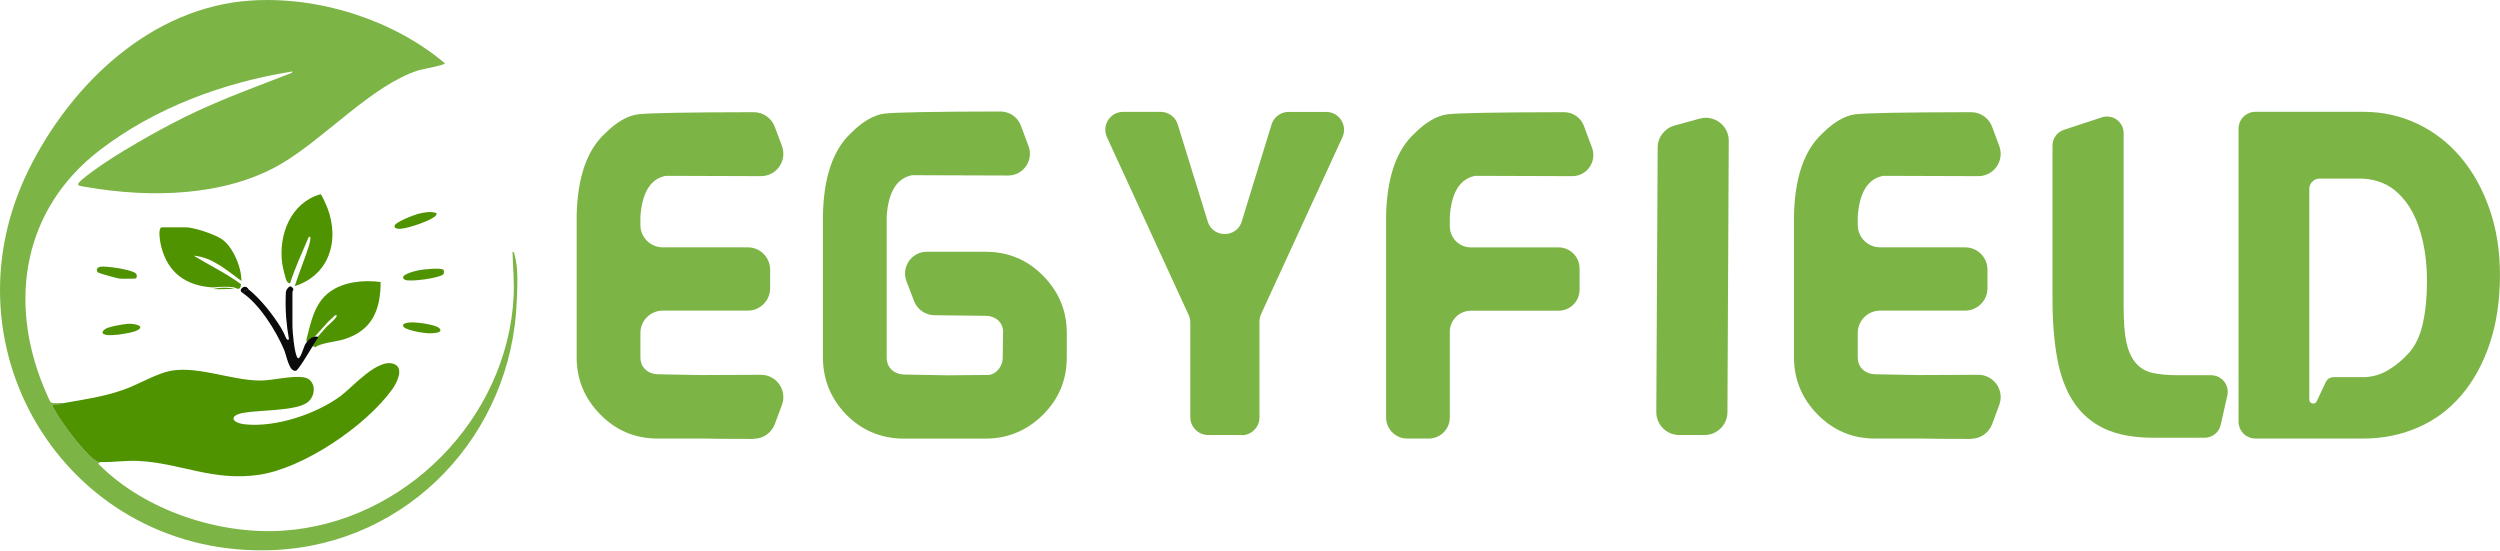
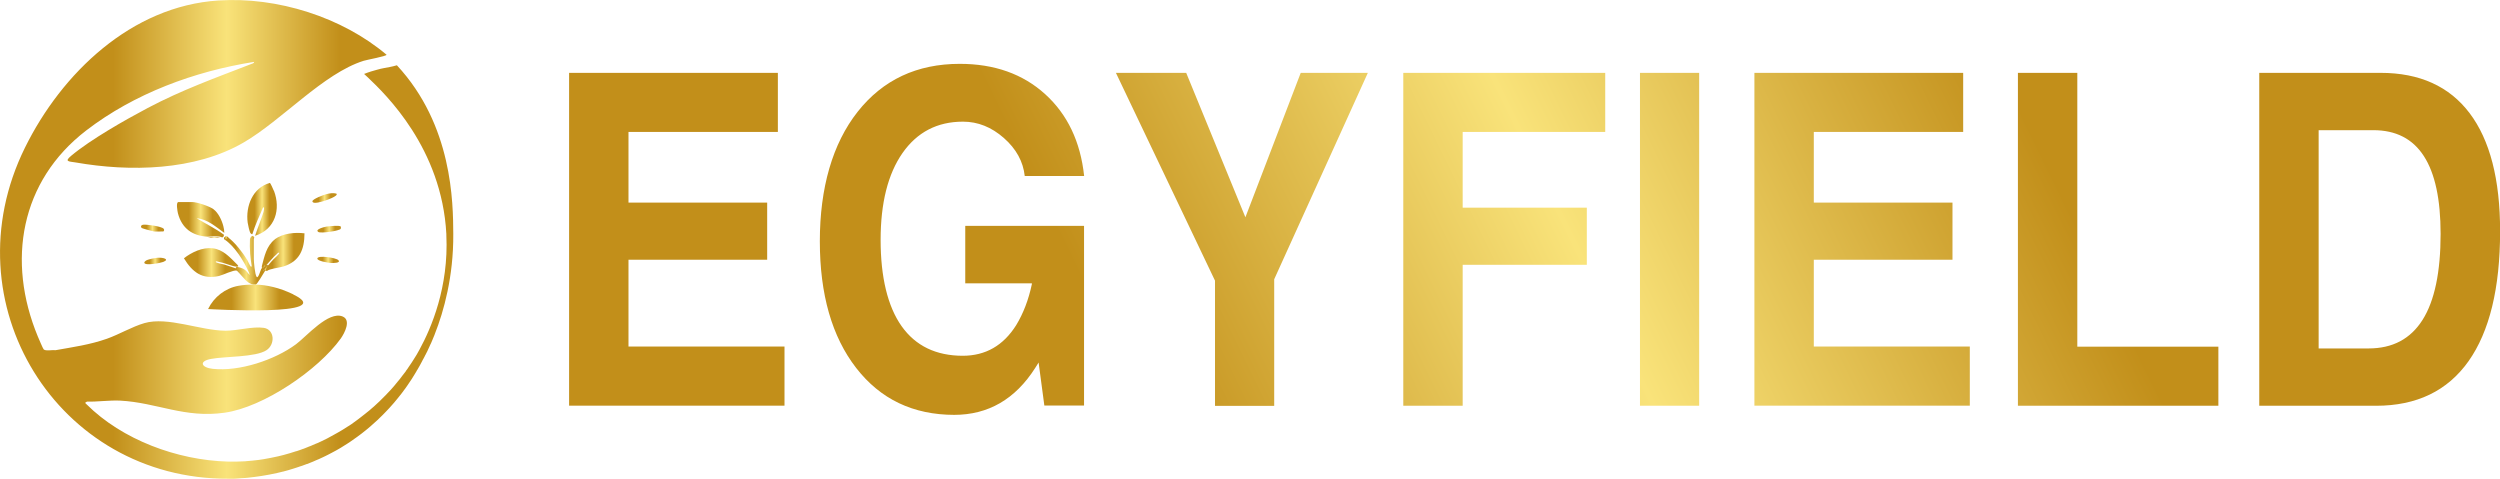
- <svg xmlns="http://www.w3.org/2000/svg" id="Layer_2" data-name="Layer 2" viewBox="0 0 474.46 104.45">
+ <svg xmlns="http://www.w3.org/2000/svg" xmlns:xlink="http://www.w3.org/1999/xlink" id="Layer_2" data-name="Layer 2" viewBox="0 0 252.55 48.35">
  <defs>
    <style>
      .cls-1 {
-         fill: #0b0b0b;
+         fill: url(#linear-gradient-15);
      }

      .cls-2 {
-         fill: #7cb445;
+         fill: url(#linear-gradient-13);
      }

      .cls-3 {
-         fill: #4f9300;
+         fill: url(#linear-gradient-2);
      }

      .cls-4 {
-         fill: #878787;
+         fill: url(#linear-gradient-10);
+       }
+ 
+       .cls-5 {
+         fill: url(#linear-gradient-12);
+       }
+ 
+       .cls-6 {
+         fill: url(#linear-gradient-4);
+       }
+ 
+       .cls-7 {
+         fill: url(#linear-gradient-3);
+       }
+ 
+       .cls-8 {
+         fill: url(#linear-gradient-5);
+       }
+ 
+       .cls-9 {
+         fill: url(#linear-gradient-8);
+       }
+ 
+       .cls-10 {
+         fill: url(#linear-gradient-14);
+       }
+ 
+       .cls-11 {
+         fill: url(#linear-gradient-17);
+       }
+ 
+       .cls-12 {
+         fill: url(#linear-gradient-7);
+       }
+ 
+       .cls-13 {
+         fill: url(#linear-gradient-9);
+       }
+ 
+       .cls-14 {
+         fill: url(#linear-gradient-11);
+       }
+ 
+       .cls-15 {
+         fill: url(#linear-gradient-19);
+       }
+ 
+       .cls-16 {
+         fill: url(#linear-gradient-6);
+       }
+ 
+       .cls-17 {
+         fill: url(#linear-gradient-16);
+       }
+ 
+       .cls-18 {
+         fill: url(#linear-gradient);
+       }
+ 
+       .cls-19 {
+         fill: url(#linear-gradient-18);
      }
    </style>
+     <linearGradient id="linear-gradient" x1="73.74" y1="61.52" x2="240.68" y2="-19.9" gradientUnits="userSpaceOnUse">
+       <stop offset=".25" stop-color="#c28f1a" />
+       <stop offset=".5" stop-color="#f9e37a" />
+       <stop offset=".75" stop-color="#c28f1a" />
+     </linearGradient>
+     <linearGradient id="linear-gradient-2" x1="39.8" y1="38.27" x2="41" y2="38.27" gradientUnits="userSpaceOnUse">
+       <stop offset=".25" stop-color="#c28f1a" />
+       <stop offset=".5" stop-color="#f9e37a" />
+       <stop offset=".75" stop-color="#c28f1a" />
+     </linearGradient>
+     <linearGradient id="linear-gradient-3" x1="0" y1="24.18" x2="45.81" y2="24.18" xlink:href="#linear-gradient-2" />
+     <linearGradient id="linear-gradient-4" x1="17.89" y1="22.19" x2="22.66" y2="22.19" xlink:href="#linear-gradient-2" />
+     <linearGradient id="linear-gradient-5" x1="26.44" y1="25.46" x2="30.76" y2="25.46" xlink:href="#linear-gradient-2" />
+     <linearGradient id="linear-gradient-6" x1="18.59" y1="26.51" x2="24.14" y2="26.51" xlink:href="#linear-gradient-2" />
+     <linearGradient id="linear-gradient-7" x1="24.99" y1="21.15" x2="27.96" y2="21.15" xlink:href="#linear-gradient-2" />
+     <linearGradient id="linear-gradient-8" x1="26.48" y1="26.92" x2="26.91" y2="26.92" xlink:href="#linear-gradient-2" />
+     <linearGradient id="linear-gradient-9" x1="26.57" y1="27.09" x2="27.12" y2="27.09" xlink:href="#linear-gradient-2" />
+     <linearGradient id="linear-gradient-10" x1="22.64" y1="24.03" x2="23.07" y2="24.03" xlink:href="#linear-gradient-2" />
+     <linearGradient id="linear-gradient-11" x1="31.56" y1="20" x2="34.02" y2="20" xlink:href="#linear-gradient-2" />
+     <linearGradient id="linear-gradient-12" x1="32.07" y1="23.16" x2="34.45" y2="23.16" xlink:href="#linear-gradient-2" />
+     <linearGradient id="linear-gradient-13" x1="14.24" y1="23.04" x2="16.57" y2="23.04" xlink:href="#linear-gradient-2" />
+     <linearGradient id="linear-gradient-14" x1="14.57" y1="26.35" x2="16.77" y2="26.35" xlink:href="#linear-gradient-2" />
+     <linearGradient id="linear-gradient-15" x1="32.06" y1="26.26" x2="34.24" y2="26.26" xlink:href="#linear-gradient-2" />
+     <linearGradient id="linear-gradient-16" x1="21" y1="23.96" x2="22.25" y2="23.96" xlink:href="#linear-gradient-2" />
+     <linearGradient id="linear-gradient-17" x1="22.62" y1="24.04" x2="23.07" y2="24.04" xlink:href="#linear-gradient-2" />
+     <linearGradient id="linear-gradient-18" x1="22.69" y1="26.3" x2="27.09" y2="26.3" xlink:href="#linear-gradient-2" />
+     <linearGradient id="linear-gradient-19" x1="21.01" y1="30.03" x2="30.62" y2="30.03" xlink:href="#linear-gradient-2" />
  </defs>
  <g id="Layer_1-2" data-name="Layer 1">
+     <path class="cls-18" d="M57.49,40.99V7.36h21.09v5.97h-15.09v7.14h14.01v5.77h-14.01v8.77h15.76v5.97h-21.76ZM96.42,41.91c-4.17,0-7.48-1.58-9.93-4.74-2.45-3.16-3.67-7.43-3.67-12.8s1.27-9.85,3.82-13.08c2.55-3.23,5.99-4.84,10.32-4.84,3.49,0,6.37,1.02,8.62,3.06,2.25,2.04,3.57,4.8,3.94,8.27h-6c-.16-1.46-.86-2.74-2.11-3.84-1.25-1.1-2.62-1.65-4.13-1.65-2.6,0-4.63,1.06-6.11,3.17-1.47,2.11-2.21,5.04-2.21,8.78s.71,6.72,2.12,8.71,3.48,2.99,6.19,2.99h-.02c2.31,0,4.11-1.03,5.41-3.1.72-1.19,1.25-2.57,1.58-4.14v-.08h-6.73v-5.8h12v18.15h-4.01l-.58-4.35-.35.56c-2.01,3.15-4.74,4.73-8.19,4.73h.02ZM122.73,28.33l-10-20.97h7.1l5.98,14.59,5.59-14.59h6.78l-9.46,20.85v12.79h-5.98v-12.66ZM141.76,40.99V7.36h20.4v5.97h-14.4v7.65h12.54v5.77h-12.54v14.24h-6ZM165.67,40.99V7.36h5.98v33.63h-5.98ZM177.23,40.99V7.36h21.09v5.97h-15.09v7.14h14.01v5.77h-14.01v8.77h15.76v5.97h-21.76ZM203.85,40.99V7.36h6v27.66h14.25v5.97h-20.25ZM228.23,40.99V7.36h12.26c3.94,0,6.94,1.36,8.99,4.07,2.05,2.71,3.08,6.69,3.08,11.92,0,5.76-1.07,10.14-3.19,13.14-2.13,3-5.24,4.5-9.34,4.5h-11.78ZM234.23,35.2h5.04c2.43,0,4.24-.96,5.46-2.89,1.21-1.92,1.82-4.82,1.82-8.68,0-3.49-.56-6.11-1.69-7.86-1.13-1.75-2.83-2.62-5.11-2.62h-5.52v22.04Z" />
    <g>
-       <path class="cls-2" d="M98.08,57.02c-.9,25.33-20.43,46.25-46.12,47.37C13.46,106.08-11.6,66.74,5.44,32.22,13.46,15.97,28.72,1.31,47.67.1c12.84-.82,26.97,3.64,36.77,11.92,0,.34-4.33,1.11-4.99,1.32-8.82,2.77-17.83,12.95-26.18,17.81-10.64,6.19-24.86,6.42-36.72,4.37-1.54-.27-2.48-.19-.93-1.48,4.22-3.54,11.72-7.78,16.68-10.41,7.56-4.02,14.68-6.53,22.57-9.61.26-.1.6-.12.66-.46-13.05,2.06-26.13,6.89-36.65,14.98C4.5,39.59,1.49,56.99,8.31,73.48c.18.43,1.1,2.64,1.27,2.81.42.43,1.91.1,2.55.2-.04,0-.22.17-.49.21-1.65.31-2.27-.57-.9,1.69,1.3,2.15,3.45,5.01,5.15,6.86.78.85,2.05,2.41,3.16,2.44-.44.32-.57.16-.1.62,8.65,8.57,22.54,13.17,34.63,12.41,23.19-1.45,42.75-21.3,43.9-44.49.14-2.82-.15-5.65-.21-8.46.39.07.34.42.42.7.72,2.62.48,5.89.39,8.55Z" />
-       <path class="cls-4" d="M19.06,87.68c-1.11-.03-2.38-1.59-3.16-2.44-1.7-1.85-3.85-4.71-5.15-6.86-1.36-2.26-.74-1.38.9-1.69.27-.05.45-.21.49-.21.09.55-.44.8-1.6.74-.04.84,6.27,9.22,8.25,10l.28.46Z" />
-       <path class="cls-3" d="M74.42,73.91c-4.97,6.92-16.86,15-25.34,16.21-8.69,1.25-14.77-2.22-22.79-2.64-2.4-.13-4.98.29-7.24.21-1.11-.03-2.38-1.59-3.16-2.44-1.7-1.85-3.85-4.71-5.15-6.86-1.36-2.26-.74-1.38.9-1.69.27-.05.45-.21.49-.21,3.87-.69,7.5-1.18,11.25-2.5,2.74-.96,5.45-2.63,8.19-3.42,5.12-1.48,12.16,1.63,17.73,1.65,2.56.01,5.95-.98,8.34-.61,2.37.36,2.49,3.55.59,4.84-2.33,1.58-9.12,1.34-12.13,1.92-2.77.53-2.07,1.9.38,2.16,5.81.63,13.53-1.94,18.19-5.39,2.33-1.73,7.05-7.29,10.15-6.04,1.95.79.44,3.65-.39,4.8Z" />
-       <path class="cls-3" d="M36.77,48.53c3,1.83,6.15,3.33,8.96,5.4.02.22-.03.44-.15.67-.12.21-.39.28-.6.17-.02,0-.04-.02-.06-.03-.26-.13-.54-.22-.82-.25-1.21-.14-2.45-.05-3.67.06-5.07-.29-8.56-2.71-9.84-7.78-.15-.6-.76-3.63.17-3.63h4.48c1.61,0,5.69,1.37,7.01,2.35,1.62,1.21,2.78,3.67,3.27,5.59.17.67.29,1.55.31,2.24-2.72-1.97-5.56-4.53-9.06-4.79Z" />
-       <path class="cls-3" d="M72.24,53.5c-.02,5.36-1.59,9.19-6.93,10.89-1.39.44-4.63.72-5.49,1.54-.02-.04-.05-.07-.08-.09-.14-.13-.33-.13-.54-.08-.06.01-.13.03-.19.05-.09.03-.17.06-.25.08-.06.02-.11.04-.17.05,1.09-1.3,2.2-2.63,3.35-3.88.17-.18,2.26-1.93,1.94-2.23-.38-.09-.48.21-.71.41-1.41,1.18-2.58,2.87-3.87,4.07-.33.31-1.35,1.16-1.12,0,.85-3.22,1.48-6.71,4.3-8.84,2.65-2.01,6.55-2.38,9.76-1.95Z" />
-       <path class="cls-3" d="M58.54,45.08c-1.22,2.88-2.54,5.72-3.49,8.7-.31-.06-.45-.16-.62-.42-.27-.4-.8-2.81-.88-3.41-.72-5.43,1.66-11.52,7.29-13.09.23.08,1.13,2.15,1.29,2.57,2.36,6.16.42,12.75-6.19,14.88.83-2.65,1.95-5.23,2.76-7.88.33-1.33.28-1.78-.17-1.36Z" />
-       <path class="cls-1" d="M60.4,64.07c-.46.44-3.61,6.12-4.22,6.28-1.3.36-1.83-2.98-2.26-3.97-1.54-3.6-4.69-8.69-7.98-10.86,0-.01-.02-.02-.02-.03,0,.01.02.02.02.02l1.22-.61c2.27,1.81,4.69,4.87,6.19,7.35.28.45.49.93.72,1.4,0,0,0,.01,0,.02.12.26.4,1.13.77.71-.22-1.22-.41-2.58-.53-4.06-.13-1.76-.13-3.38-.06-4.81.02-.4.28-.85.69-1.11.3-.18.76.32.73.55-.01.08-.06.11-.11.26-.06.16-.07.3-.06.41v6.31c0,.84.35,5.21.97,5.98.48.59,1.23-2.24,1.47-2.6,0,0,.01-.02.02-.02,0,0,0,0-.01,0,.34-.51.75-.92,1.22-1.22,0,0-.01.02-.02.02,0-.01.02-.02.03-.02.05-.01.1-.03.15-.05.08-.02.16-.05.25-.08.06-.02.13-.04.19-.05.2-.05.4-.05.54.08.03.03.05.06.07.1Z" />
-       <path class="cls-1" d="M47.16,54.9l-1.22.61s-.02-.01-.02-.02c-.31-.4-.11-.73.26-.96h0s.09-.05.14-.08c0,0,.01-.01.02-.01.13-.04.28-.03.46.1.02.01.04.02.06.04.09.07.19.18.3.31Z" />
-       <path class="cls-3" d="M82.81,40.44c.56.79-3.44,2.15-3.92,2.29-.76.23-3.8,1.28-4.02.25-.17-.77,3.83-2.23,4.52-2.4,1.11-.27,2.32-.53,3.42-.14Z" />
-       <path class="cls-3" d="M84.2,51.25c.09.14.07.59-.02.75-.41.73-6.53,1.6-7.36,1.08-1.4-.87,2.11-1.69,2.67-1.8.76-.14,4.37-.56,4.7-.03Z" />
-       <path class="cls-3" d="M22.62,52.86c-.37-.04-3.81-.99-3.97-1.12-.54-.45-.23-1.05.5-1.13,1.1-.13,5.98.55,6.65,1.31.3.35.15.94-.12.94-.95,0-2.16.11-3.06,0Z" />
-       <path class="cls-3" d="M24.1,61.47c1.42-.14,3.9.44,1.59,1.38-.85.35-5.98,1.34-6.23.29-.03-.26.22-.46.4-.62.59-.51,3.34-.97,4.24-1.05Z" />
-       <path class="cls-3" d="M83.36,62.28c1.03,1.03-1.72.99-2.28.96-.66-.03-4.79-.62-4.58-1.52.26-1.14,6.11-.21,6.87.56Z" />
-       <path class="cls-3" d="M44.51,54.86c-1.35-.06-2.73.08-4.07,0,1.09-.31,3.04-.38,4.07,0Z" />
-       <path class="cls-1" d="M47.16,54.89h0s-1.22.61-1.22.61c0,0-.02-.01-.02-.02-.43-.32-.19-.67.16-.91.03-.02.06-.04.09-.05h0c.19-.09.43-.09.61.02.02.01.04.02.06.04.02,0,.03.02.05.03.08.07.17.16.26.28Z" />
-     </g>
-     <g>
-       <path class="cls-2" d="M143.05,83.3c-5.38,0-8.46-.03-9.23-.07-.08,0-.16,0-.24,0h-8.78c-4.25,0-7.88-1.52-10.87-4.56-2.99-3.04-4.49-6.66-4.49-10.87v-26.85c.15-7.22,1.93-12.41,5.34-15.58,2.18-2.18,4.26-3.4,6.27-3.67,1.86-.25,9.2-.39,22-.41,1.78,0,3.37,1.1,3.99,2.77l1.36,3.65c1.03,2.78-1.03,5.73-3.99,5.72l-18.05-.06c-2.82.54-4.42,3.01-4.8,7.43-.01.14-.02.28-.02.42v1.48c0,2.34,1.9,4.24,4.24,4.24h16.14c2.34,0,4.24,1.9,4.24,4.24v3.53c0,2.34-1.9,4.24-4.24,4.24h-16.14c-2.34,0-4.24,1.9-4.24,4.24v4.58c0,.99.32,1.78.96,2.37.64.59,1.48.89,2.52.89l8.01.15,11.37-.05c2.97-.01,5.03,2.94,4,5.72l-1.36,3.65c-.62,1.66-2.22,2.77-3.99,2.77Z" />
-       <path class="cls-2" d="M374.08,83.3c-5.38,0-8.46-.03-9.23-.07-.08,0-.16,0-.24,0h-8.78c-4.25,0-7.88-1.52-10.87-4.56-2.99-3.04-4.49-6.66-4.49-10.87v-26.85c.15-7.22,1.93-12.41,5.34-15.58,2.18-2.18,4.26-3.4,6.27-3.67,1.86-.25,9.2-.39,22-.41,1.78,0,3.37,1.1,3.99,2.77l1.36,3.65c1.03,2.78-1.03,5.73-3.99,5.72l-18.05-.06c-2.82.54-4.42,3.01-4.8,7.43-.01.14-.02.28-.02.42v1.48c0,2.34,1.9,4.24,4.24,4.24h16.14c2.34,0,4.24,1.9,4.24,4.24v3.53c0,2.34-1.9,4.24-4.24,4.24h-16.14c-2.34,0-4.24,1.9-4.24,4.24v4.58c0,.99.32,1.78.96,2.37.64.59,1.48.89,2.52.89l8.01.15,11.37-.05c2.97-.01,5.03,2.94,4,5.72l-1.36,3.65c-.62,1.66-2.22,2.77-3.99,2.77Z" />
-       <path class="cls-2" d="M190.37,62.61c-.1-.69-.4-1.29-.89-1.78-.69-.59-1.51-.89-2.45-.89l-9.73-.12c-1.69-.02-3.2-1.07-3.81-2.65l-1.45-3.79c-1.03-2.7.96-5.6,3.86-5.6h11.13c4.3,0,7.95,1.52,10.94,4.56,2.99,3.04,4.49,6.66,4.49,10.87v4.6c0,4.3-1.52,7.95-4.56,10.94-3.04,2.99-6.66,4.49-10.87,4.49h-15.87c-4.11-.1-7.62-1.61-10.53-4.52-2.97-3.07-4.45-6.7-4.45-10.9v-27c.15-7.22,1.93-12.41,5.34-15.58,2.18-2.18,4.26-3.4,6.27-3.67,1.87-.25,9.23-.39,22.08-.41,1.73,0,3.28,1.07,3.88,2.69l1.45,3.89c1.01,2.7-1,5.58-3.88,5.57l-18.22-.06c-2.83.54-4.43,3.04-4.8,7.51-.01.13-.02.27-.02.41v26.65c0,.99.32,1.78.96,2.37.64.59,1.48.89,2.52.89l8.01.15,7.94-.07c.64-.1,1.19-.4,1.63-.89.64-.69.96-1.51.96-2.45l.07-5.19Z" />
-       <path class="cls-2" d="M235.64,82.56h-6.35c-1.87,0-3.39-1.52-3.39-3.39v-17.97c0-.49-.11-.97-.31-1.41l-15.51-33.76c-1.03-2.25.61-4.8,3.08-4.8h7.12c1.42,0,2.68.88,3.18,2.21l5.8,18.77c1.09,2.93,5.22,2.95,6.34.03l5.79-18.83c.5-1.31,1.76-2.17,3.16-2.17h7.14c2.47,0,4.11,2.56,3.08,4.81l-15.43,33.54c-.2.44-.31.93-.31,1.42v18.2c0,1.87-1.52,3.39-3.39,3.39Z" />
-       <path class="cls-2" d="M267.06,83.23c-2.21,0-4-1.79-4-4v-38.28c.15-7.22,1.93-12.41,5.34-15.58,2.18-2.18,4.26-3.4,6.27-3.67,1.87-.25,9.26-.39,22.17-.41,1.67,0,3.18,1.04,3.76,2.6l1.54,4.15c.97,2.62-.97,5.4-3.76,5.39l-18.41-.06c-2.83.54-4.43,3.02-4.8,7.44-.01.13-.02.27-.02.4v1.74c0,2.21,1.79,4,4,4h16.63c2.21,0,4,1.79,4,4v4.02c0,2.21-1.79,4-4,4h-16.63c-2.21,0-4,1.79-4,4v16.26c0,2.21-1.79,4-4,4h-4.1Z" />
-       <path class="cls-2" d="M328.09,26.73l-.25,51.5c-.01,2.39-1.96,4.33-4.35,4.33h-4.8c-2.41,0-4.36-1.96-4.35-4.37l.26-50.19c0-1.95,1.32-3.66,3.2-4.17l4.79-1.32c2.78-.76,5.52,1.34,5.5,4.22Z" />
-       <path class="cls-2" d="M421.46,80.62c-.32,1.44-1.6,2.46-3.08,2.46h-9.64c-3.76,0-6.86-.57-9.31-1.71-2.45-1.14-4.41-2.83-5.9-5.08-1.48-2.25-2.52-5.02-3.11-8.31-.59-3.29-.89-7.03-.89-11.24v-29.1c0-1.36.87-2.57,2.17-3l7.19-2.37c2.04-.67,4.14.85,4.14,3v32.73c0,3.02.17,5.33.52,6.94.35,1.61.93,2.91,1.74,3.89.82.99,1.88,1.63,3.19,1.93,1.31.3,2.93.45,4.86.45h6.29c2.02,0,3.52,1.87,3.08,3.85l-1.25,5.56Z" />
-       <path class="cls-2" d="M424.84,24.43c0-1.77,1.44-3.21,3.21-3.21h20.45c3.71,0,7.16.77,10.35,2.3,3.19,1.53,5.93,3.67,8.23,6.42,2.3,2.74,4.1,6.01,5.41,9.79,1.31,3.78,1.96,7.92,1.96,12.42,0,4.9-.66,9.27-1.96,13.13-1.31,3.86-3.12,7.12-5.41,9.79-2.3,2.67-5.04,4.7-8.23,6.08-3.19,1.38-6.64,2.08-10.35,2.08h-20.45c-1.77,0-3.21-1.44-3.21-3.21V24.43ZM438.27,35.88v39.98c0,.79,1.07,1.02,1.4.31l1.72-3.65c.27-.57.85-.94,1.48-.94h5.56c1.73,0,3.35-.46,4.86-1.37,1.51-.91,2.84-2.04,4.01-3.38,1.16-1.33,2-3.15,2.52-5.45.52-2.3.78-4.96.78-7.97s-.3-5.6-.89-8.05c-.59-2.45-1.42-4.5-2.49-6.16-.81-1.25-1.74-2.3-2.8-3.15-1.85-1.47-4.2-2.16-6.57-2.16h-7.61c-1.09,0-1.98.88-1.98,1.98Z" />
+       <path class="cls-3" d="M39.8,39.02c.41-.46.81-.97,1.2-1.51-.39.51-.79,1.02-1.2,1.51Z" />
+       <path class="cls-7" d="M40.11,6.59c-.28.08-.52.14-.74.18-.46.1-.72.11-1.3.28-.33.09-.77.21-1.29.42.13.11.26.24.39.36,1.77,1.69,7.46,7.13,7.92,15.81,0,.02,0,.02,0,.04v.07c.25,5.25-1.52,9.39-2.72,11.58-.18.33-.37.67-.58.98-.08.13-.15.24-.21.33-.1.15-.2.3-.3.44-.08.13-.16.25-.26.37,0,.02-.02.03-.03.06-.39.54-.8,1.04-1.2,1.51-.21.25-.44.5-.66.72-.09.11-.19.2-.28.29-.17.18-.34.35-.51.51-.09.09-.17.16-.26.24-.1.1-.2.2-.3.28-.07.06-.13.11-.19.16-.19.17-.37.33-.55.46-.04.02-.07.06-.11.09-.16.13-.31.25-.46.36-.09.07-.18.14-.26.2-.07.05-.14.1-.2.15-.2.15-.37.28-.51.37s-.29.2-.44.28c-.31.2-.6.39-.9.55-.15.09-.29.17-.43.24-.47.27-.91.5-1.31.68-.15.07-.3.14-.44.2,0,0,0,0-.02,0-.15.07-.31.13-.44.19-.02.02-.05.02-.07.03-.08.03-.15.07-.23.09-.14.06-.26.11-.37.15-.06.02-.11.04-.15.06-.03.02-.07.02-.1.03-.22.09-.44.16-.65.23,0,0-.02,0-.03,0-.21.07-.42.14-.63.2-.43.13-.82.23-1.16.31-.14.03-.27.06-.38.08-.11.02-.22.05-.33.07-.1.02-.18.04-.26.05-.18.03-.37.07-.55.1-.15.02-.32.04-.47.07-.21.02-.42.05-.62.07-.11.02-.22.03-.33.03-.09,0-.17.02-.25.02-.05,0-.11.02-.16.02h-.04c-.63.04-1.2.04-1.71.03-5.14-.14-10.69-2.21-14.28-5.78-.22-.21-.16-.14.04-.28,1.05.03,2.25-.15,3.35-.1,3.71.2,6.53,1.8,10.56,1.22,3.92-.56,9.43-4.3,11.73-7.5.38-.54,1.07-1.86.18-2.22-1.43-.58-3.62,1.99-4.7,2.8-2.16,1.6-5.73,2.78-8.42,2.49-1.13-.12-1.46-.76-.18-1,1.4-.27,4.54-.16,5.62-.89.88-.59.82-2.08-.28-2.25-1.11-.17-2.68.29-3.86.29-2.58-.02-5.84-1.45-8.2-.77-1.27.37-2.52,1.13-3.79,1.58-1.74.61-3.42.84-5.21,1.16-.3-.05-.99.11-1.18-.09-.08-.08-.5-1.1-.59-1.3-3.16-7.63-1.77-15.69,4.89-20.81,4.87-3.74,10.92-5.97,16.96-6.93-.02.16-.18.17-.3.22-3.65,1.42-6.94,2.59-10.45,4.44-2.3,1.22-5.76,3.18-7.72,4.82-.72.6-.28.57.43.68,5.49.96,12.07.85,16.99-2.02,3.87-2.25,8.04-6.97,12.12-8.25.31-.1,2.31-.46,2.31-.61C34.55,1.73,28.01-.34,22.07.05,13.29.61,6.23,7.39,2.52,14.92c-7.74,15.68,3.28,33.51,20.54,33.44h.23c.07,0,.14,0,.22,0,.14,0,.29,0,.46-.02.16-.02.33-.02.5-.04.18,0,.37-.02.56-.04.86-.09,1.87-.23,2.97-.48.2-.04.38-.09.58-.14.02,0,.06,0,.08-.02.03,0,.06-.02.08-.02.12-.03.25-.07.37-.1.2-.06.39-.11.59-.18.15-.04.29-.09.43-.14.06-.02.11-.03.17-.06.14-.04.27-.08.41-.14.1-.03.2-.07.3-.11,0,0,.02,0,.03,0,.11-.05.23-.09.34-.14.08-.03.16-.07.25-.1.1-.05.2-.09.29-.13.2-.07.37-.16.57-.25.23-.11.46-.21.68-.33.14-.07.27-.14.4-.21.29-.15.58-.31.86-.48.22-.13.45-.27.67-.42.18-.11.36-.24.53-.36.31-.21.61-.43.91-.66.29-.23.59-.46.86-.7.27-.23.52-.46.77-.69.04-.03.08-.07.11-.11.26-.24.5-.49.73-.73.11-.11.23-.23.33-.35.16-.18.32-.36.47-.53.11-.13.22-.27.33-.4.05-.07.11-.14.17-.21.02-.02.04-.06.07-.09.03-.04.07-.08.1-.12.05-.07.11-.14.16-.21.09-.11.17-.23.25-.34.07-.08.12-.17.18-.25.02-.02.04-.05.05-.07.11-.17.23-.33.33-.49.11-.15.2-.3.29-.45.11-.19.24-.37.34-.56.02-.06.06-.11.09-.15.09-.15.16-.28.24-.42,0,0,0,0,0,0,.05-.09.09-.18.14-.26.03-.05.06-.1.08-.15.03-.05.06-.1.07-.14.05-.07.1-.19.17-.31.02-.06.06-.11.09-.18,0,0,0-.02.02-.03.04-.07.08-.15.12-.24.02-.04.04-.08.07-.13,0,0,0-.03.02-.05.03-.07.07-.15.11-.24h0c.02-.06.05-.11.07-.15h0c.05-.11.09-.21.14-.31,0,0,.02-.02.02-.03h0c.05-.11.1-.23.14-.33,0-.02.02-.03.02-.05.03-.07.07-.15.1-.24.03-.08.07-.16.1-.24.02-.04.03-.07.04-.11.9-2.28,1.89-5.8,1.86-10.1-.02-3.16-.06-10.97-5.7-17.04Z" />
+       <path class="cls-6" d="M22.66,23.53c0-.21-.04-.49-.1-.69-.15-.59-.5-1.34-1-1.71-.41-.3-1.66-.72-2.15-.72h-1.38c-.28,0-.1.93-.06,1.12.4,1.55,1.47,2.3,3.02,2.38.37-.03.76-.07,1.12-.02.09,0,.18.03.25.07,0,0,.02,0,.02,0,.07.03.15.02.19-.05.04-.07.06-.14.05-.2-.86-.63-1.83-1.1-2.75-1.66,1.07.08,1.95.87,2.78,1.47Z" />
+       <path class="cls-8" d="M27.77,24.18c-.86.66-1.06,1.73-1.32,2.71-.02.11,0,.16.03.17.07.03.24-.11.31-.17.04-.04.08-.07.12-.11.35-.36.68-.81,1.07-1.13.07-.07.11-.15.22-.12.1.09-.55.62-.59.68-.18.19-.35.38-.51.58-.17.2-.35.41-.52.61.02,0,.03,0,.06-.02.02,0,.05-.02.07-.02.02,0,.04,0,.06-.02h.03c.06,0,.1,0,.13.02,0,0,.02.02.02.03.27-.25,1.26-.34,1.68-.47,1.64-.52,2.12-1.7,2.13-3.35-.98-.12-2.18,0-3,.6Z" />
+       <path class="cls-16" d="M23.79,27.1c-.14-.04-.27-.09-.41-.14-.24-.08-.49-.16-.73-.24-.07-.02-.9-.16-.86-.28.08-.08.16-.02.25,0,.5.08,1.01.3,1.49.43.06.02.11.02.17.04.09.02.3.06.36,0,.02-.03,0-.08-.07-.16-.73-.72-1.44-1.55-2.52-1.67-1.02-.11-2.11.4-2.89,1.01.85,1.41,1.86,2.17,3.54,1.79.42-.1,1.42-.61,1.79-.55h.02s0-.02,0-.03t0-.02h0s.04,0,.06-.02c.03,0,.06,0,.08-.02.02,0,.03,0,.05-.02-.11-.04-.24-.07-.35-.12Z" />
+       <path class="cls-12" d="M27.66,19.27c-.05-.13-.33-.77-.4-.79-1.73.48-2.46,2.34-2.24,4.01.02.19.19.92.27,1.05.06.07.1.11.2.12.28-.91.69-1.78,1.07-2.67.14-.13.15,0,.06.42-.25.81-.59,1.6-.85,2.41,2.03-.65,2.62-2.67,1.9-4.56Z" />
+       <path class="cls-9" d="M26.88,26.78s-.05.02-.07.02c-.02,0-.03,0-.05,0h0c-.11.08-.19.15-.27.24.07.03.24-.11.31-.17.04-.04.08-.07.12-.11,0,0-.02,0-.03,0Z" />
+       <path class="cls-13" d="M27.11,26.79s-.02,0-.02,0c-.17.2-.35.41-.52.61.02,0,.03,0,.06-.02.02,0,.05-.02.07-.02.02,0,.04,0,.06-.02h.03c.16-.26.29-.47.33-.51,0-.02,0-.02-.02-.03Z" />
+       <path class="cls-4" d="M23.02,23.95s-.02-.02-.03-.02t-.02,0s-.02-.02-.02-.02c-.06-.04-.11-.04-.15-.03-.02,0-.03.02-.04.02h0s-.02,0-.02.02-.02.02-.02.02c-.07.07-.11.15-.02.25t0,0l.37-.19s-.03-.03-.05-.06Z" />
+       <path class="cls-14" d="M34,19.57c-.34-.11-.72-.04-1.05.05-.21.05-1.44.5-1.39.73.07.32,1,0,1.24-.07.15-.05,1.38-.46,1.2-.71Z" />
+       <path class="cls-5" d="M34.42,22.89c-.1-.16-1.2-.03-1.44,0-.17.03-1.25.28-.81.55.25.15,2.12-.11,2.25-.33.02-.05.03-.19,0-.23Z" />
+       <path class="cls-2" d="M16.52,23.1c-.21-.24-1.71-.44-2.04-.4-.22.02-.32.2-.15.34.05.04,1.11.33,1.22.34.28.03.64,0,.94,0,.08,0,.13-.18.04-.28Z" />
+       <path class="cls-10" d="M16,26.03c-.28.02-1.12.16-1.3.33-.06.05-.13.11-.12.19.07.32,1.64.02,1.91-.09.7-.28-.06-.46-.49-.42Z" />
+       <path class="cls-1" d="M34.17,26.27c-.24-.23-2.03-.51-2.11-.17-.07.28,1.2.46,1.4.47.18,0,1.02.02.71-.3Z" />
+       <path class="cls-17" d="M21,24c.42.02.84-.02,1.25,0-.31-.11-.91-.1-1.25,0Z" />
+       <path class="cls-11" d="M23.02,23.95s-.02-.02-.03-.02t-.02,0s-.02-.02-.02-.02c-.06-.03-.13-.03-.19,0h0s-.02,0-.02.02-.02.02-.02.02c-.1.07-.15.16-.02.25t0,0l.37-.19s-.03-.03-.05-.06Z" />
+       <path class="cls-19" d="M26.7,27.35s-.05.02-.07.02c-.02,0-.03,0-.06.02.17-.2.35-.41.52-.61-.04-.03-.1-.03-.15-.02,0,0-.02,0-.02,0-.04.04-.08.07-.12.11-.07.07-.24.2-.31.17-.03.04-.07.09-.1.13h0c-.07.12-.3.99-.46.81-.19-.24-.29-1.57-.29-1.83v-1.94s0-.07.02-.12c0-.05.02-.06.03-.08,0-.07-.14-.22-.23-.17-.12.08-.2.22-.21.34-.02.44-.02.94.02,1.47.04.46.1.87.16,1.25-.11.13-.2-.14-.24-.21h0c-.07-.15-.14-.3-.22-.44-.46-.76-1.2-1.7-1.9-2.25l-.37.19s0,0,0,0v.02c1.01.66,1.98,2.22,2.45,3.33.02.06.05.14.08.24-.1-.1-.2-.21-.3-.34-.24-.3-.64-.42-.94-.47-.11-.02-.18.06-.19.15,0,.04,0,.09.04.12.02.03.06.06.09.1.18.19.42.44.68.74.37.45.72.63.97.67.02,0,.05,0,.07,0,.02,0,.04,0,.07,0,.04,0,.08.02.12,0h0c.14-.07.62-.85.95-1.41h-.03s-.04.02-.06.02Z" />
+       <path class="cls-15" d="M29.62,29.73c-1.42-.68-2.69-.95-3.78-.98h0c-.07,0-.13-.02-.19,0-.02,0-.05,0-.07,0-.55,0-1.04.04-1.48.12-1.34.24-2.48,1.12-3.08,2.35,0,0,13.29.79,8.61-1.47Z" />
    </g>
  </g>
</svg>
